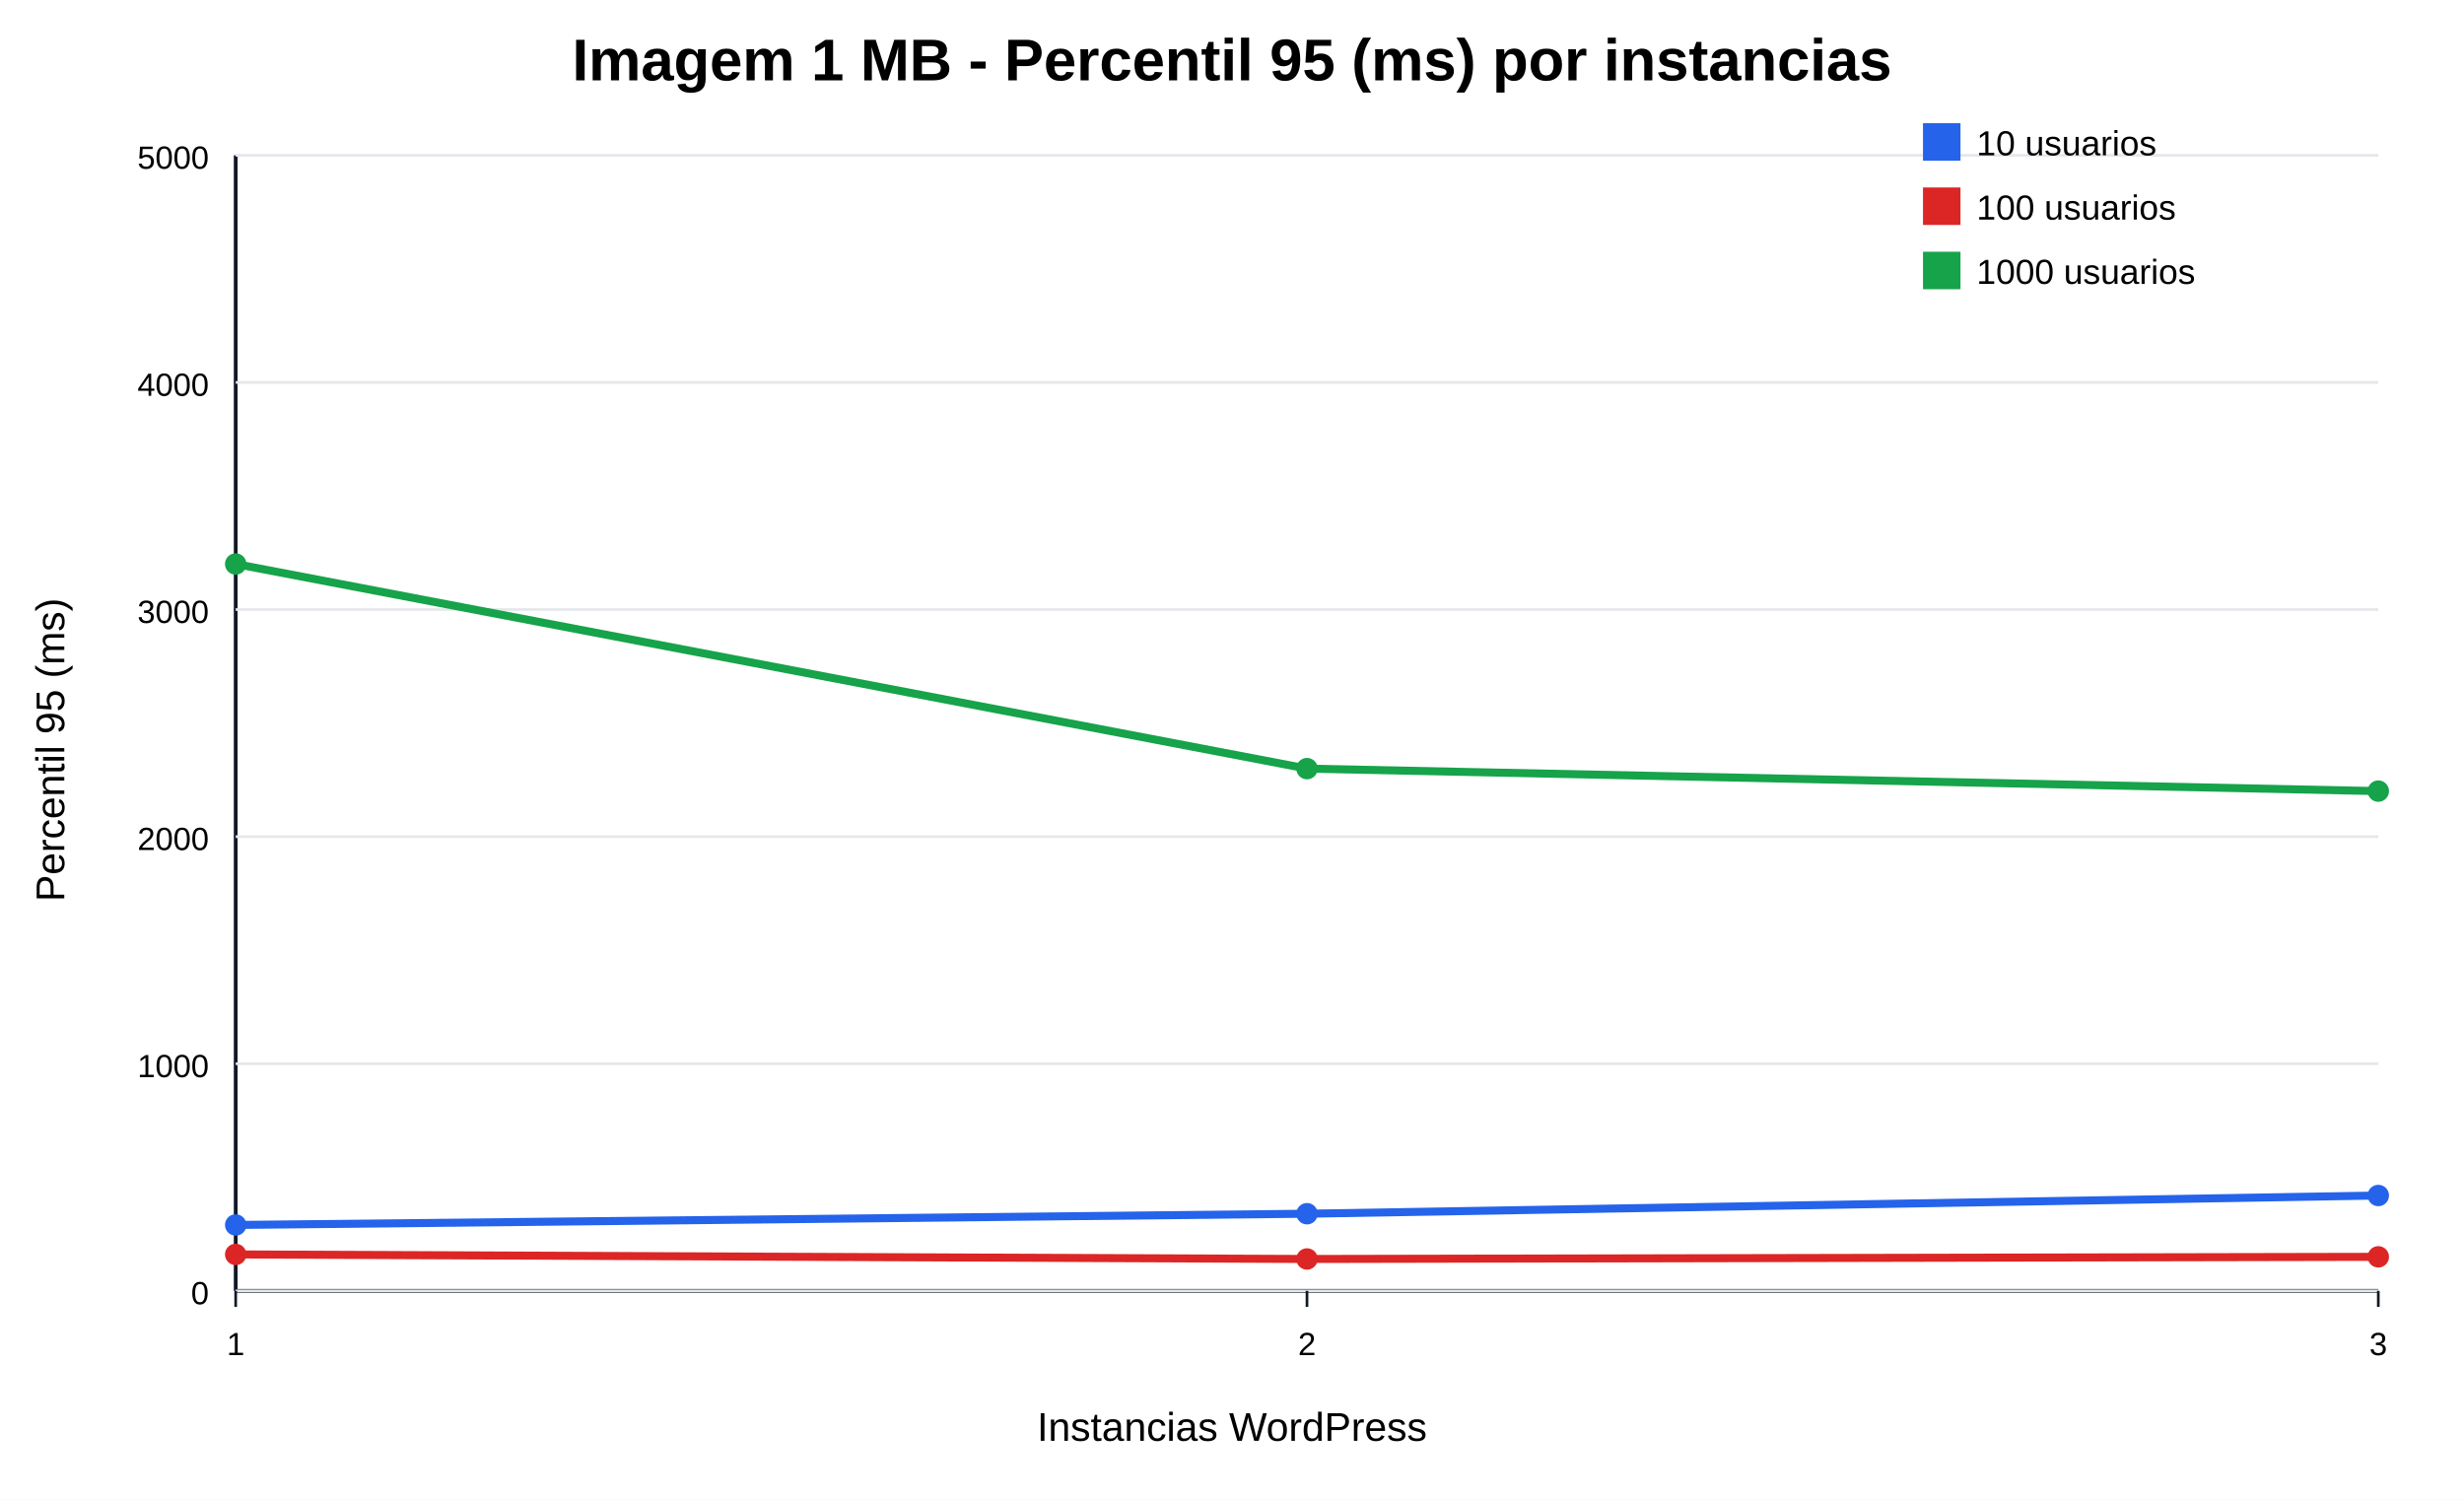
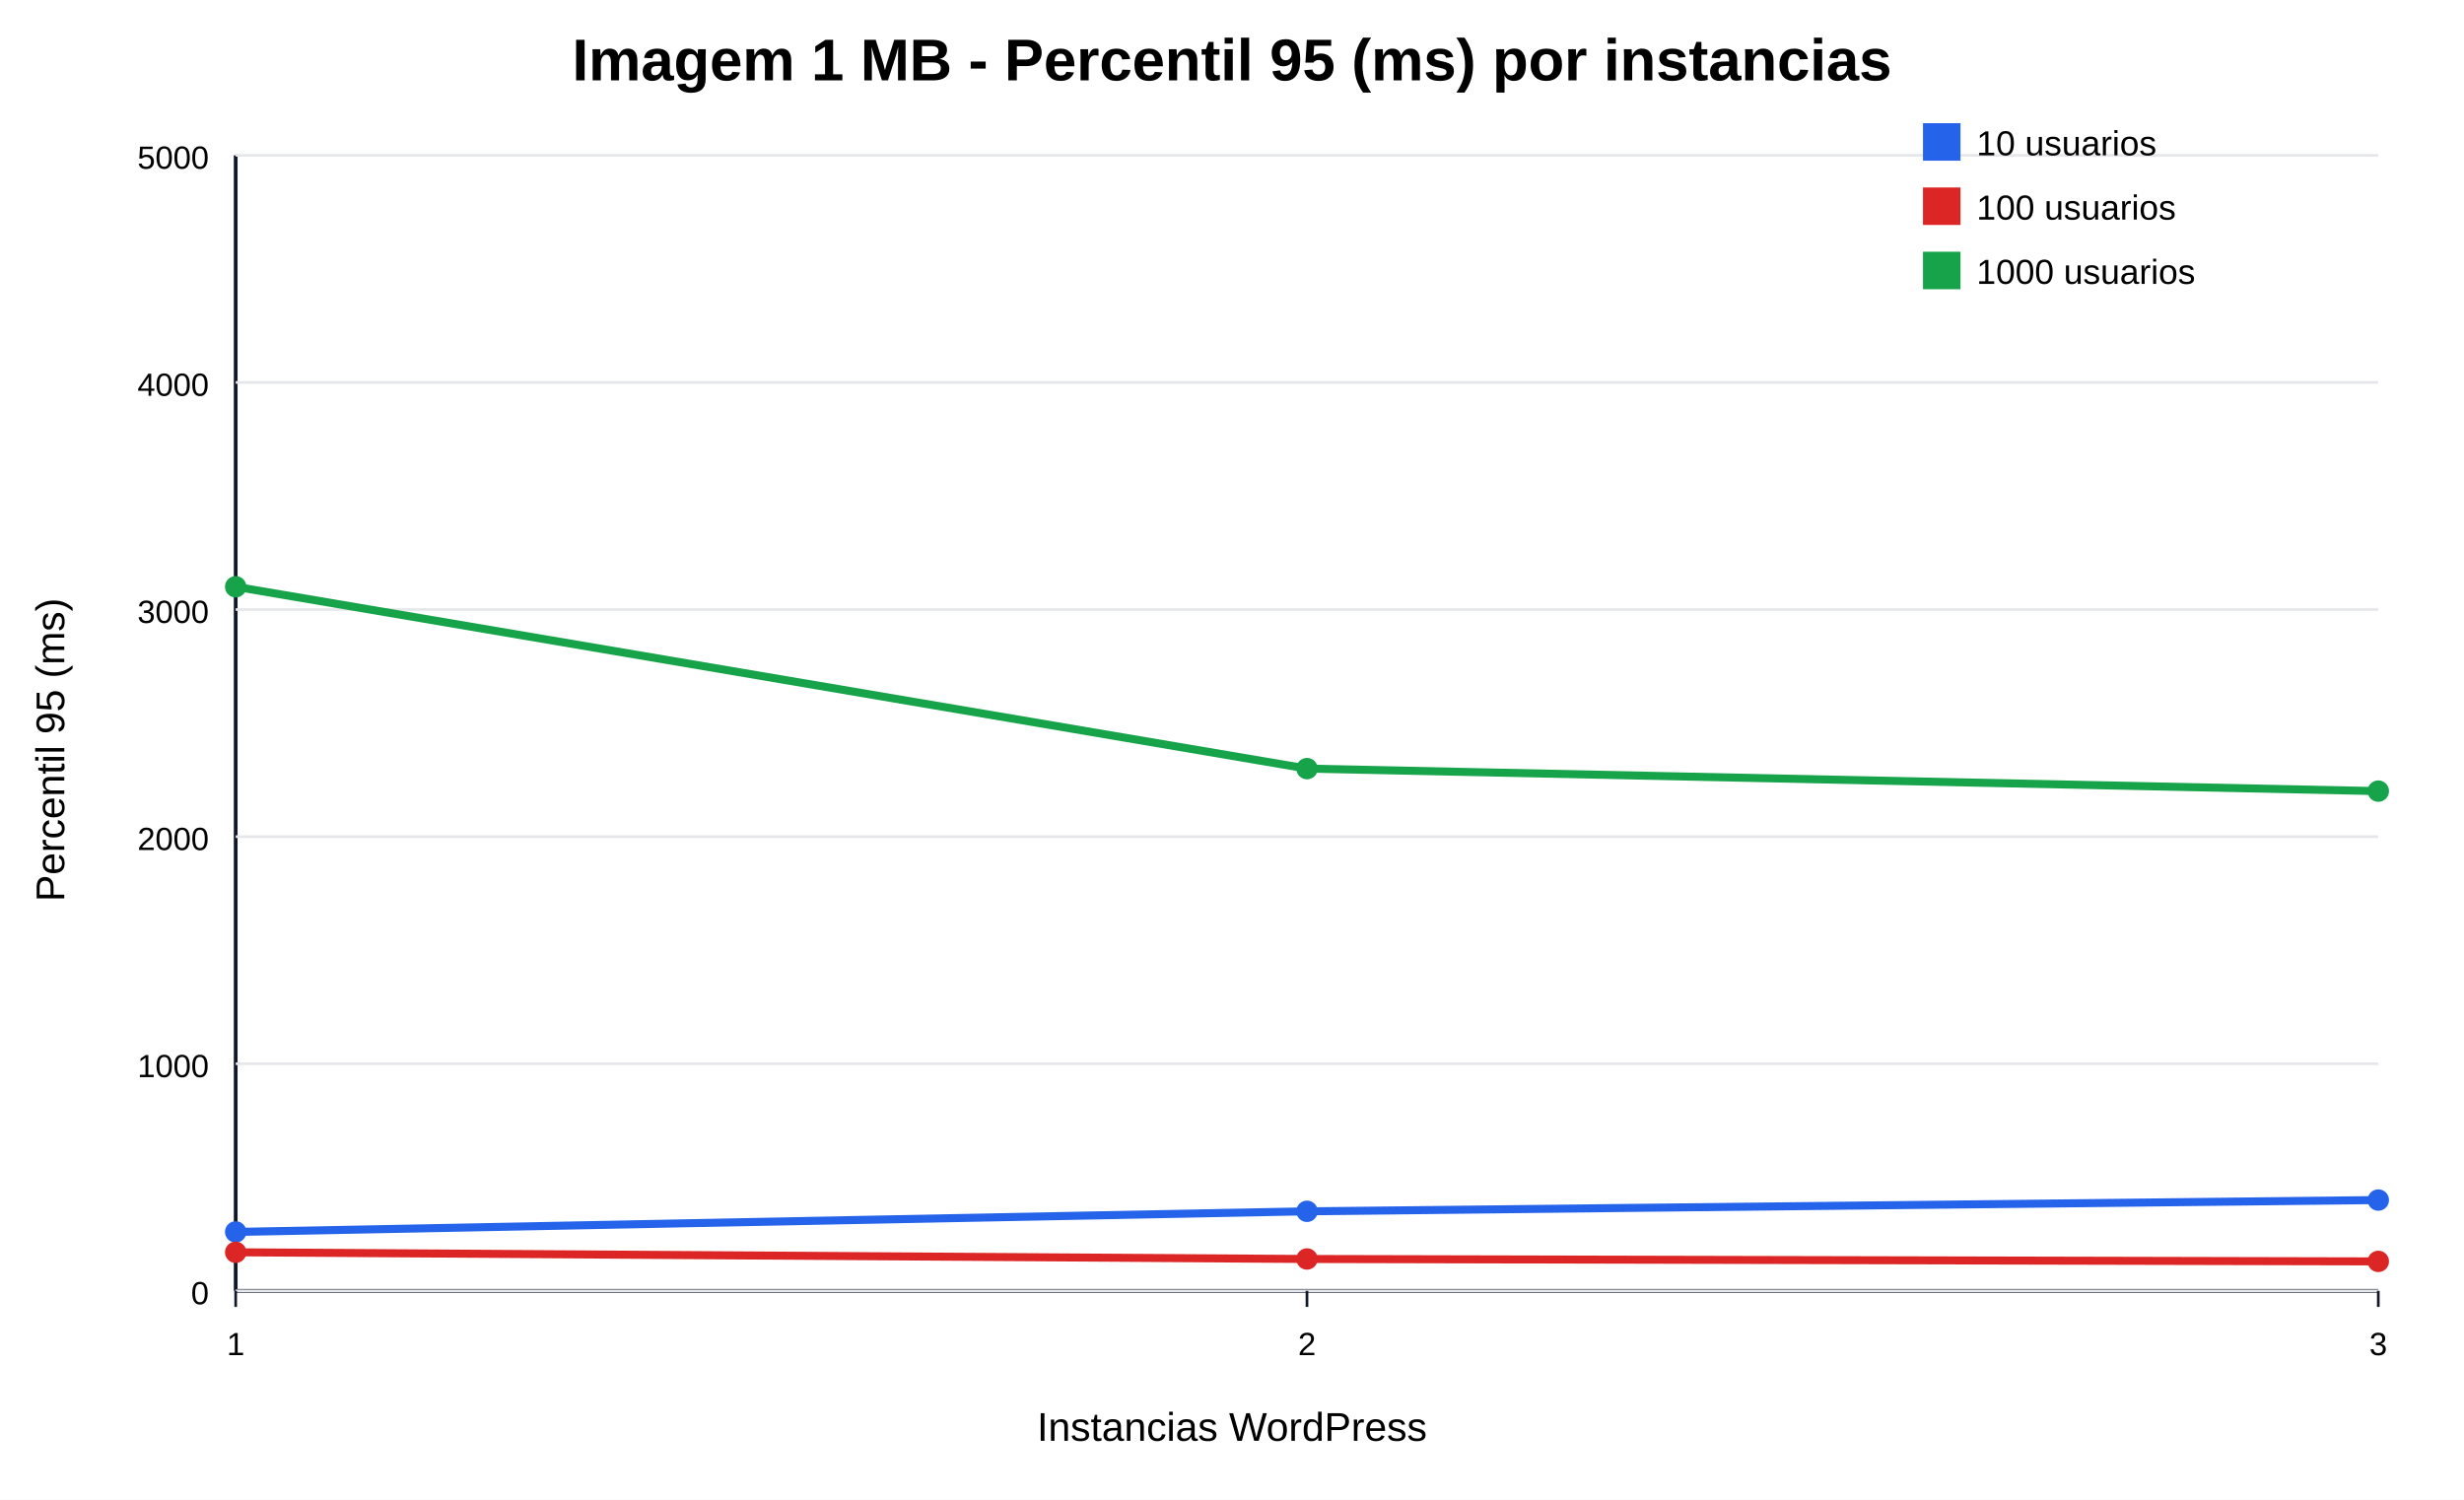
<svg xmlns="http://www.w3.org/2000/svg" width="920" height="560" viewBox="0 0 920 560">
  <rect width="100%" height="100%" fill="#ffffff" />
  <text x="460.0" y="30" text-anchor="middle" font-family="Arial" font-size="22" font-weight="700">Imagem 1 MB - Percentil 95 (ms) por instancias</text>
  <text x="460.0" y="538" text-anchor="middle" font-family="Arial" font-size="15">Instancias WordPress</text>
  <text transform="translate(24 280.0) rotate(-90)" text-anchor="middle" font-family="Arial" font-size="15">Percentil 95 (ms)</text>
  <line x1="88" y1="482" x2="888" y2="482" stroke="#111827" stroke-width="1.4" />
  <line x1="88" y1="58" x2="88" y2="482" stroke="#111827" stroke-width="1.4" />
  <line x1="88" y1="482.0" x2="888" y2="482.0" stroke="#e5e7eb" />
  <text x="78" y="487.0" text-anchor="end" font-family="Arial" font-size="12">0</text>
  <line x1="88" y1="397.2" x2="888" y2="397.2" stroke="#e5e7eb" />
  <text x="78" y="402.2" text-anchor="end" font-family="Arial" font-size="12">1000</text>
  <line x1="88" y1="312.4" x2="888" y2="312.4" stroke="#e5e7eb" />
  <text x="78" y="317.4" text-anchor="end" font-family="Arial" font-size="12">2000</text>
  <line x1="88" y1="227.6" x2="888" y2="227.6" stroke="#e5e7eb" />
  <text x="78" y="232.6" text-anchor="end" font-family="Arial" font-size="12">3000</text>
  <line x1="88" y1="142.8" x2="888" y2="142.8" stroke="#e5e7eb" />
  <text x="78" y="147.8" text-anchor="end" font-family="Arial" font-size="12">4000</text>
  <line x1="88" y1="58.0" x2="888" y2="58.0" stroke="#e5e7eb" />
  <text x="78" y="63.0" text-anchor="end" font-family="Arial" font-size="12">5000</text>
  <line x1="88.0" y1="482" x2="88.0" y2="488" stroke="#111827" />
  <text x="88.0" y="506" text-anchor="middle" font-family="Arial" font-size="12">1</text>
  <line x1="488.0" y1="482" x2="488.0" y2="488" stroke="#111827" />
  <text x="488.0" y="506" text-anchor="middle" font-family="Arial" font-size="12">2</text>
  <line x1="888.0" y1="482" x2="888.0" y2="488" stroke="#111827" />
  <text x="888.0" y="506" text-anchor="middle" font-family="Arial" font-size="12">3</text>
-   <polyline fill="none" stroke="#2563eb" stroke-width="3" points="88.0,457.4 488.0,453.2 888.0,446.4" />
-   <circle cx="88.0" cy="457.4" r="4" fill="#2563eb" />
-   <circle cx="488.0" cy="453.2" r="4" fill="#2563eb" />
-   <circle cx="888.0" cy="446.4" r="4" fill="#2563eb" />
+   <polyline fill="none" stroke="#2563eb" stroke-width="3" points="88.0,460.0 488.0,452.3 888.0,448.1" />
+   <circle cx="88.0" cy="460.0" r="4" fill="#2563eb" />
+   <circle cx="488.0" cy="452.3" r="4" fill="#2563eb" />
+   <circle cx="888.0" cy="448.1" r="4" fill="#2563eb" />
  <rect x="718" y="46" width="14" height="14" fill="#2563eb" />
  <text x="738" y="58" font-family="Arial" font-size="13">10 usuarios</text>
-   <polyline fill="none" stroke="#dc2626" stroke-width="3" points="88.0,468.4 488.0,470.1 888.0,469.3" />
-   <circle cx="88.0" cy="468.4" r="4" fill="#dc2626" />
+   <polyline fill="none" stroke="#dc2626" stroke-width="3" points="88.0,467.6 488.0,470.1 888.0,471.0" />
+   <circle cx="88.0" cy="467.6" r="4" fill="#dc2626" />
  <circle cx="488.0" cy="470.1" r="4" fill="#dc2626" />
-   <circle cx="888.0" cy="469.3" r="4" fill="#dc2626" />
+   <circle cx="888.0" cy="471.0" r="4" fill="#dc2626" />
  <rect x="718" y="70" width="14" height="14" fill="#dc2626" />
  <text x="738" y="82" font-family="Arial" font-size="13">100 usuarios</text>
-   <polyline fill="none" stroke="#16a34a" stroke-width="3" points="88.0,210.6 488.0,287.0 888.0,295.4" />
-   <circle cx="88.0" cy="210.6" r="4" fill="#16a34a" />
+   <polyline fill="none" stroke="#16a34a" stroke-width="3" points="88.0,219.1 488.0,287.0 888.0,295.4" />
+   <circle cx="88.0" cy="219.1" r="4" fill="#16a34a" />
  <circle cx="488.0" cy="287.0" r="4" fill="#16a34a" />
  <circle cx="888.0" cy="295.4" r="4" fill="#16a34a" />
  <rect x="718" y="94" width="14" height="14" fill="#16a34a" />
  <text x="738" y="106" font-family="Arial" font-size="13">1000 usuarios</text>
</svg>
